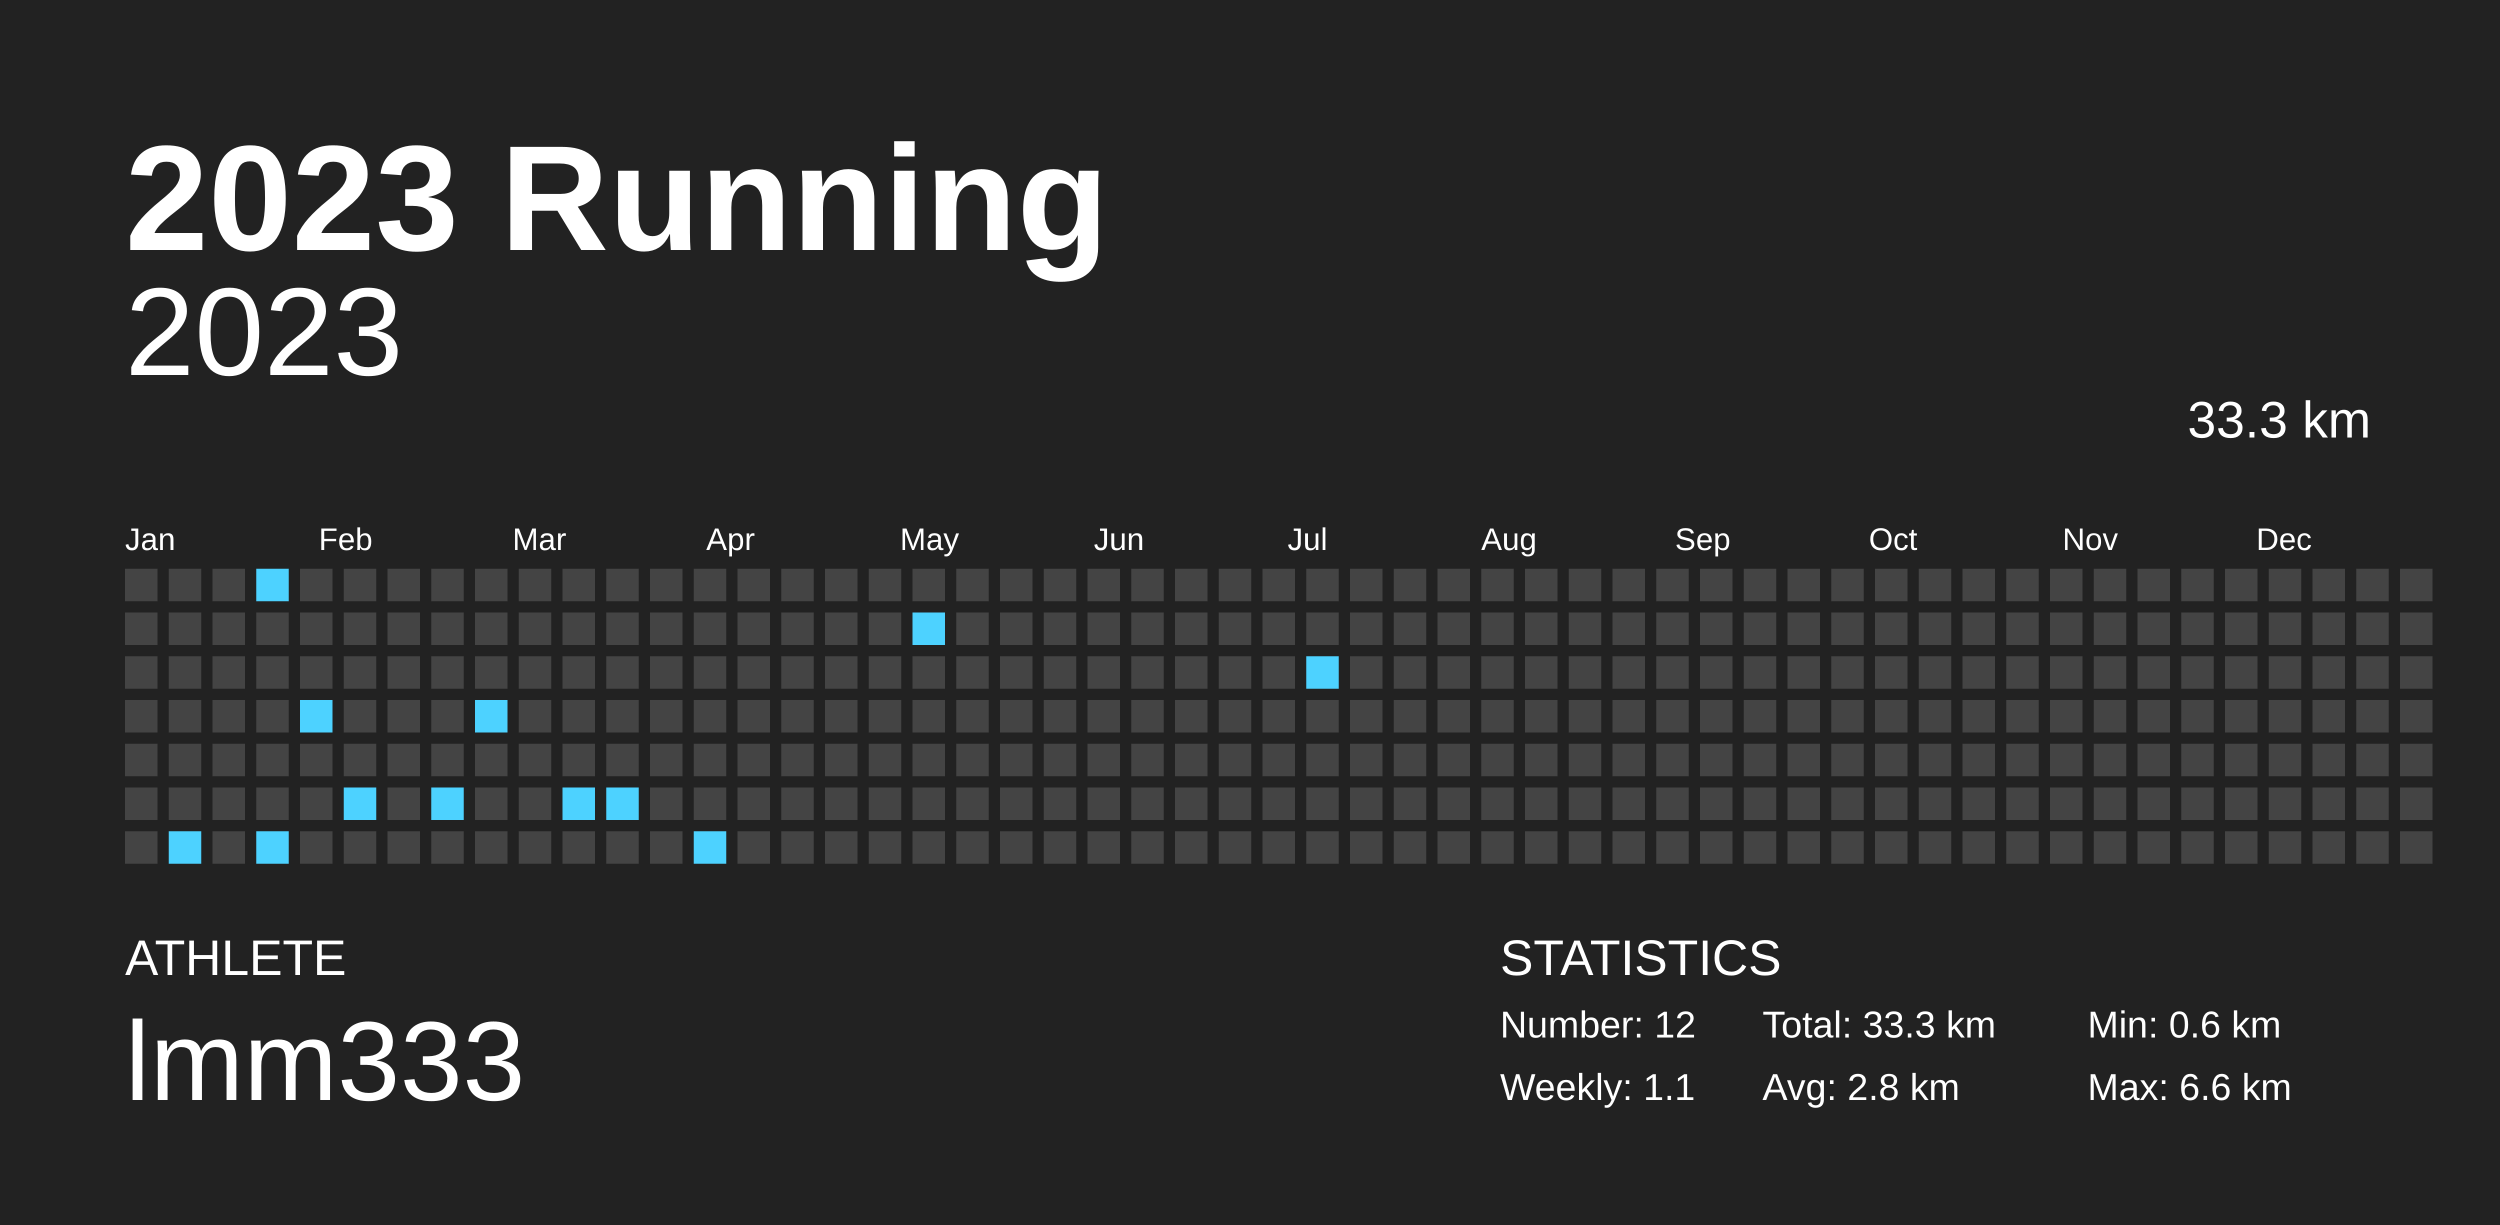
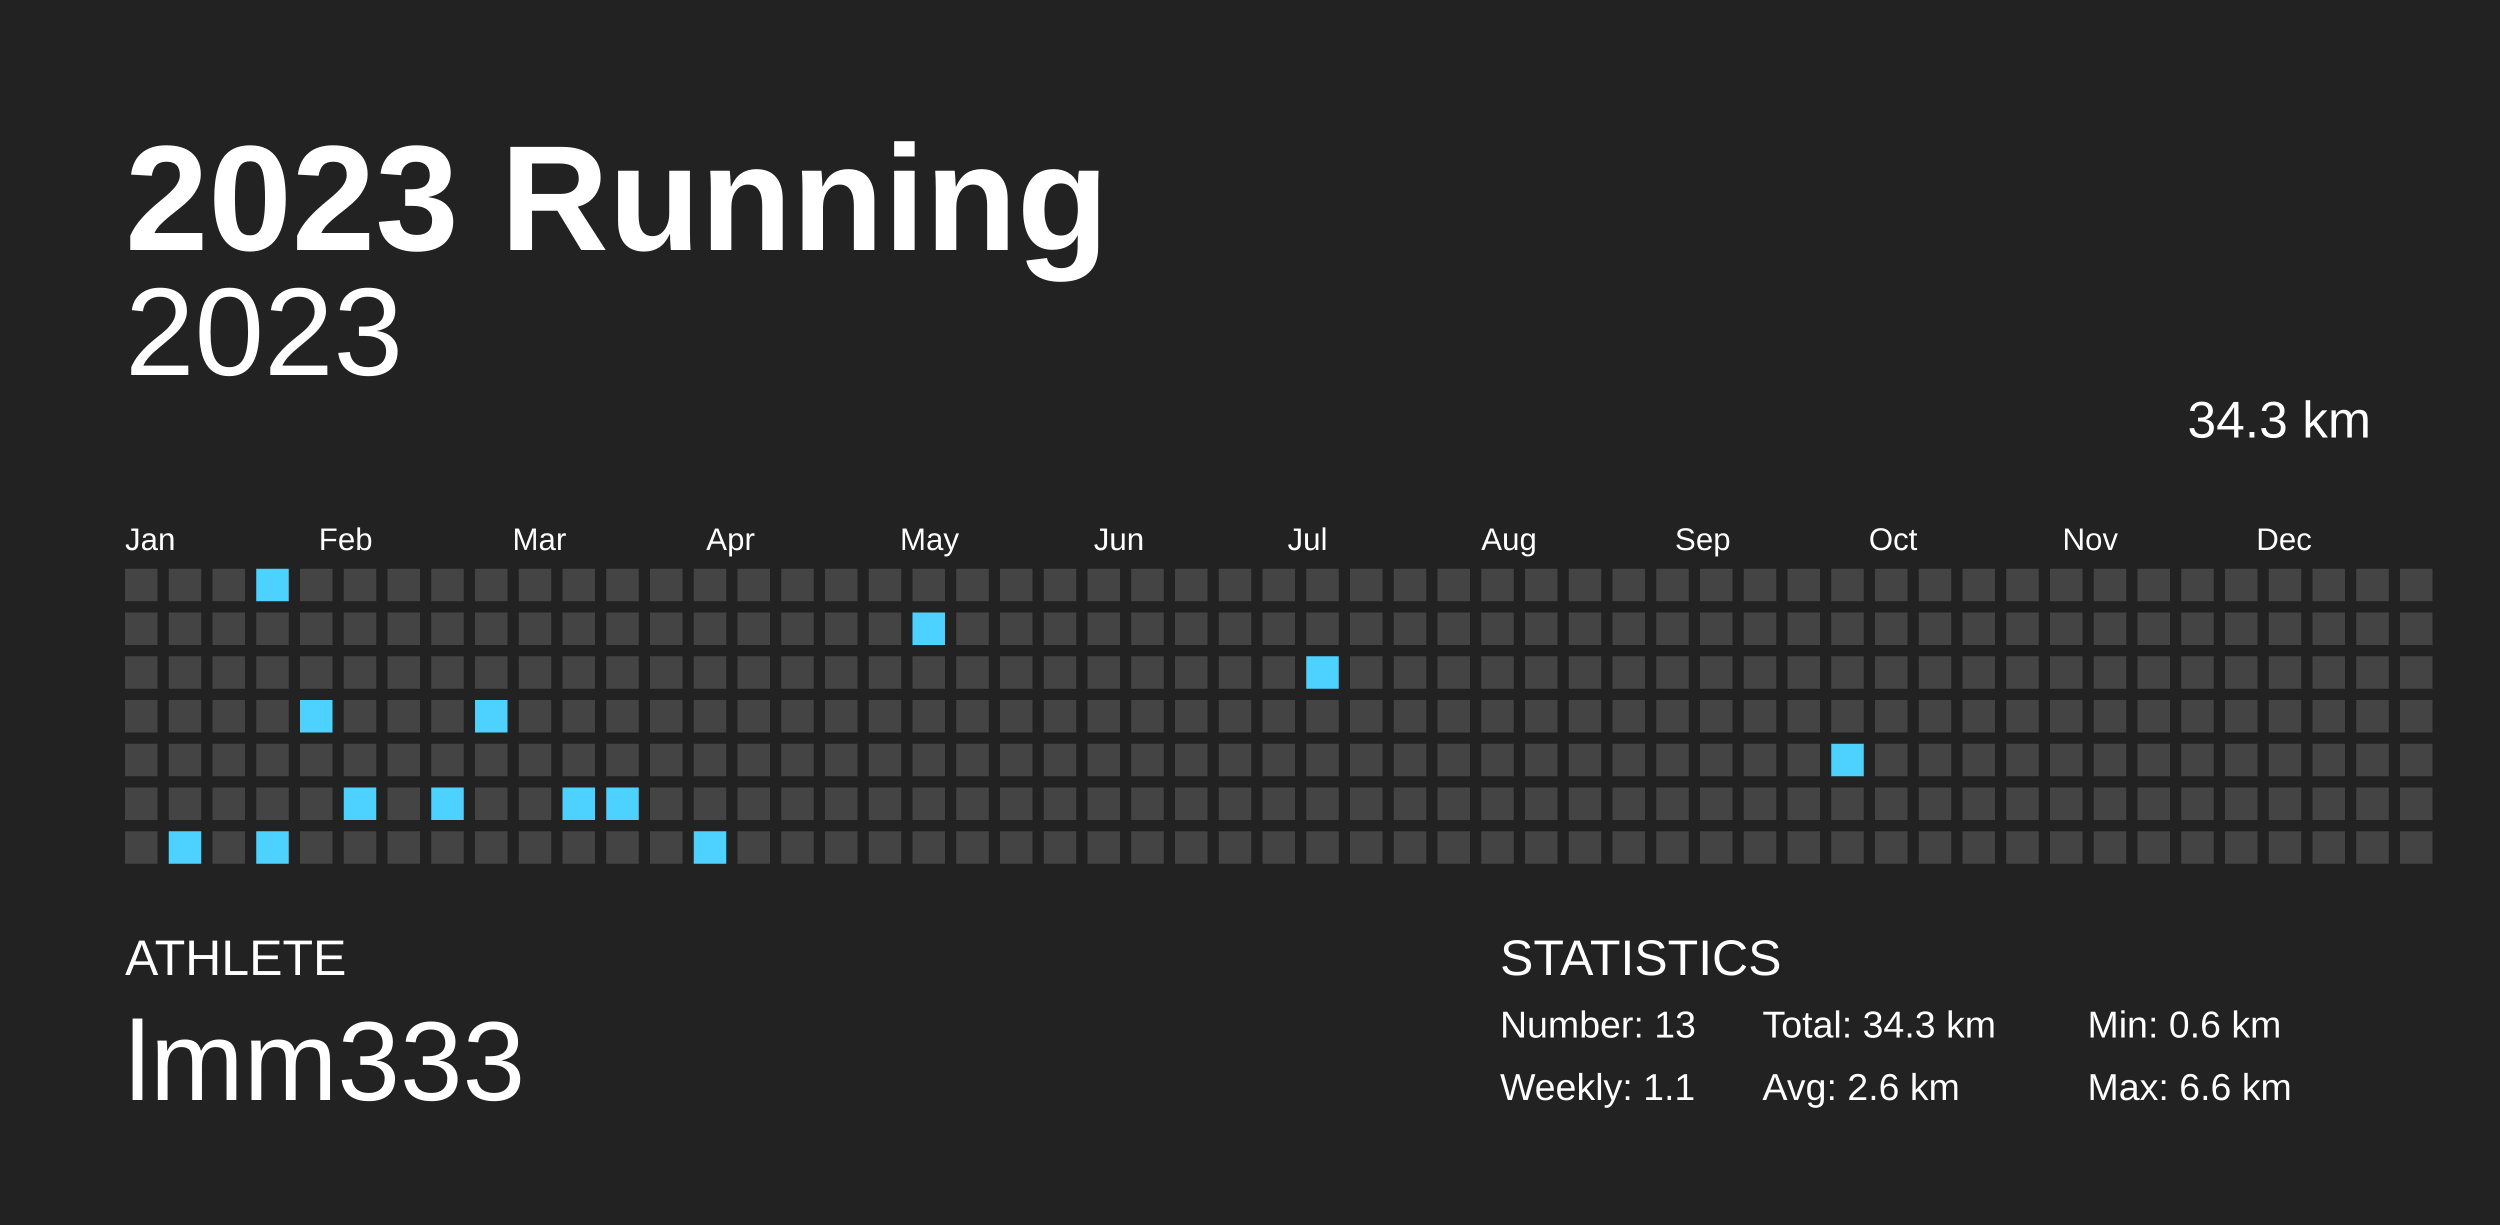
<svg xmlns="http://www.w3.org/2000/svg" baseProfile="full" height="98mm" version="1.1" viewBox="0,0,200,98" width="200mm">
  <defs />
  <rect fill="#222222" height="98" width="200" x="0" y="0" />
  <text fill="#FFFFFF" style="font-size:12px; font-family:Arial; font-weight:bold;" x="10" y="20">2023 Running</text>
  <text fill="#FFFFFF" style="font-size:4px; font-family:Arial" x="10" y="78">ATHLETE</text>
  <text fill="#FFFFFF" style="font-size:9px; font-family:Arial" x="10" y="88">lmm333</text>
  <text fill="#FFFFFF" style="font-size:4px; font-family:Arial" x="120" y="78">STATISTICS</text>
-   <text fill="#FFFFFF" style="font-size:3px; font-family:Arial" x="120" y="83">Number: 12</text>
+   <text fill="#FFFFFF" style="font-size:3px; font-family:Arial" x="120" y="83">Number: 13</text>
  <text fill="#FFFFFF" style="font-size:3px; font-family:Arial" x="120" y="88">Weekly: 1.1</text>
-   <text fill="#FFFFFF" style="font-size:3px; font-family:Arial" x="141" y="83">Total: 33.3 km</text>
-   <text fill="#FFFFFF" style="font-size:3px; font-family:Arial" x="141" y="88">Avg: 2.8 km</text>
+   <text fill="#FFFFFF" style="font-size:3px; font-family:Arial" x="141" y="83">Total: 34.3 km</text>
+   <text fill="#FFFFFF" style="font-size:3px; font-family:Arial" x="141" y="88">Avg: 2.6 km</text>
  <text fill="#FFFFFF" style="font-size:3px; font-family:Arial" x="167" y="83">Min: 0.6 km</text>
  <text fill="#FFFFFF" style="font-size:3px; font-family:Arial" x="167" y="88">Max: 6.6 km</text>
  <text alignment-baseline="hanging" fill="#FFFFFF" style="font-size:10.0px; font-family:Arial;" x="10" y="30">2023</text>
-   <text alignment-baseline="hanging" fill="#FFFFFF" style="font-size:4.125px; font-family:Arial;" x="175" y="35">33.3 km</text>
+   <text alignment-baseline="hanging" fill="#FFFFFF" style="font-size:4.125px; font-family:Arial;" x="175" y="35">34.3 km</text>
  <text fill="#FFFFFF" style="font-size:2.5px; font-family:Arial" x="10.0" y="44">Jan</text>
  <text fill="#FFFFFF" style="font-size:2.5px; font-family:Arial" x="25.5" y="44">Feb</text>
  <text fill="#FFFFFF" style="font-size:2.5px; font-family:Arial" x="41.0" y="44">Mar</text>
  <text fill="#FFFFFF" style="font-size:2.5px; font-family:Arial" x="56.5" y="44">Apr</text>
  <text fill="#FFFFFF" style="font-size:2.5px; font-family:Arial" x="72.0" y="44">May</text>
  <text fill="#FFFFFF" style="font-size:2.5px; font-family:Arial" x="87.5" y="44">Jun</text>
  <text fill="#FFFFFF" style="font-size:2.5px; font-family:Arial" x="103.0" y="44">Jul</text>
  <text fill="#FFFFFF" style="font-size:2.5px; font-family:Arial" x="118.5" y="44">Aug</text>
  <text fill="#FFFFFF" style="font-size:2.5px; font-family:Arial" x="134.0" y="44">Sep</text>
  <text fill="#FFFFFF" style="font-size:2.5px; font-family:Arial" x="149.5" y="44">Oct</text>
  <text fill="#FFFFFF" style="font-size:2.5px; font-family:Arial" x="165.0" y="44">Nov</text>
  <text fill="#FFFFFF" style="font-size:2.5px; font-family:Arial" x="180.5" y="44">Dec</text>
  <rect fill="#444444" height="2.6" width="2.6" x="10.0" y="45.5" />
  <rect fill="#444444" height="2.6" width="2.6" x="10.0" y="49.0" />
  <rect fill="#444444" height="2.6" width="2.6" x="10.0" y="52.5" />
  <rect fill="#444444" height="2.6" width="2.6" x="10.0" y="56.0" />
  <rect fill="#444444" height="2.6" width="2.6" x="10.0" y="59.5" />
  <rect fill="#444444" height="2.6" width="2.6" x="10.0" y="63.0" />
  <rect fill="#444444" height="2.6" width="2.6" x="10.0" y="66.5" />
  <rect fill="#444444" height="2.6" width="2.6" x="13.5" y="45.5" />
  <rect fill="#444444" height="2.6" width="2.6" x="13.5" y="49.0" />
  <rect fill="#444444" height="2.6" width="2.6" x="13.5" y="52.5" />
  <rect fill="#444444" height="2.6" width="2.6" x="13.5" y="56.0" />
  <rect fill="#444444" height="2.6" width="2.6" x="13.5" y="59.5" />
  <rect fill="#444444" height="2.6" width="2.6" x="13.5" y="63.0" />
  <rect fill="#4dd2ff" height="2.6" width="2.6" x="13.5" y="66.5" />
  <rect fill="#444444" height="2.6" width="2.6" x="17.0" y="45.5" />
  <rect fill="#444444" height="2.6" width="2.6" x="17.0" y="49.0" />
  <rect fill="#444444" height="2.6" width="2.6" x="17.0" y="52.5" />
  <rect fill="#444444" height="2.6" width="2.6" x="17.0" y="56.0" />
  <rect fill="#444444" height="2.6" width="2.6" x="17.0" y="59.5" />
  <rect fill="#444444" height="2.6" width="2.6" x="17.0" y="63.0" />
  <rect fill="#444444" height="2.6" width="2.6" x="17.0" y="66.5" />
  <rect fill="#4dd2ff" height="2.6" width="2.6" x="20.5" y="45.5" />
  <rect fill="#444444" height="2.6" width="2.6" x="20.5" y="49.0" />
  <rect fill="#444444" height="2.6" width="2.6" x="20.5" y="52.5" />
  <rect fill="#444444" height="2.6" width="2.6" x="20.5" y="56.0" />
  <rect fill="#444444" height="2.6" width="2.6" x="20.5" y="59.5" />
  <rect fill="#444444" height="2.6" width="2.6" x="20.5" y="63.0" />
  <rect fill="#4dd2ff" height="2.6" width="2.6" x="20.5" y="66.5" />
  <rect fill="#444444" height="2.6" width="2.6" x="24.0" y="45.5" />
  <rect fill="#444444" height="2.6" width="2.6" x="24.0" y="49.0" />
  <rect fill="#444444" height="2.6" width="2.6" x="24.0" y="52.5" />
  <rect fill="#4dd2ff" height="2.6" width="2.6" x="24.0" y="56.0" />
  <rect fill="#444444" height="2.6" width="2.6" x="24.0" y="59.5" />
  <rect fill="#444444" height="2.6" width="2.6" x="24.0" y="63.0" />
  <rect fill="#444444" height="2.6" width="2.6" x="24.0" y="66.5" />
  <rect fill="#444444" height="2.6" width="2.6" x="27.5" y="45.5" />
  <rect fill="#444444" height="2.6" width="2.6" x="27.5" y="49.0" />
  <rect fill="#444444" height="2.6" width="2.6" x="27.5" y="52.5" />
  <rect fill="#444444" height="2.6" width="2.6" x="27.5" y="56.0" />
  <rect fill="#444444" height="2.6" width="2.6" x="27.5" y="59.5" />
  <rect fill="#4dd2ff" height="2.6" width="2.6" x="27.5" y="63.0" />
  <rect fill="#444444" height="2.6" width="2.6" x="27.5" y="66.5" />
  <rect fill="#444444" height="2.6" width="2.6" x="31.0" y="45.5" />
  <rect fill="#444444" height="2.6" width="2.6" x="31.0" y="49.0" />
  <rect fill="#444444" height="2.6" width="2.6" x="31.0" y="52.5" />
  <rect fill="#444444" height="2.6" width="2.6" x="31.0" y="56.0" />
  <rect fill="#444444" height="2.6" width="2.6" x="31.0" y="59.5" />
  <rect fill="#444444" height="2.6" width="2.6" x="31.0" y="63.0" />
  <rect fill="#444444" height="2.6" width="2.6" x="31.0" y="66.5" />
  <rect fill="#444444" height="2.6" width="2.6" x="34.5" y="45.5" />
  <rect fill="#444444" height="2.6" width="2.6" x="34.5" y="49.0" />
  <rect fill="#444444" height="2.6" width="2.6" x="34.5" y="52.5" />
  <rect fill="#444444" height="2.6" width="2.6" x="34.5" y="56.0" />
  <rect fill="#444444" height="2.6" width="2.6" x="34.5" y="59.5" />
  <rect fill="#4dd2ff" height="2.6" width="2.6" x="34.5" y="63.0" />
  <rect fill="#444444" height="2.6" width="2.6" x="34.5" y="66.5" />
  <rect fill="#444444" height="2.6" width="2.6" x="38.0" y="45.5" />
  <rect fill="#444444" height="2.6" width="2.6" x="38.0" y="49.0" />
  <rect fill="#444444" height="2.6" width="2.6" x="38.0" y="52.5" />
  <rect fill="#4dd2ff" height="2.6" width="2.6" x="38.0" y="56.0" />
  <rect fill="#444444" height="2.6" width="2.6" x="38.0" y="59.5" />
  <rect fill="#444444" height="2.6" width="2.6" x="38.0" y="63.0" />
  <rect fill="#444444" height="2.6" width="2.6" x="38.0" y="66.5" />
  <rect fill="#444444" height="2.6" width="2.6" x="41.5" y="45.5" />
  <rect fill="#444444" height="2.6" width="2.6" x="41.5" y="49.0" />
  <rect fill="#444444" height="2.6" width="2.6" x="41.5" y="52.5" />
  <rect fill="#444444" height="2.6" width="2.6" x="41.5" y="56.0" />
  <rect fill="#444444" height="2.6" width="2.6" x="41.5" y="59.5" />
  <rect fill="#444444" height="2.6" width="2.6" x="41.5" y="63.0" />
  <rect fill="#444444" height="2.6" width="2.6" x="41.5" y="66.5" />
  <rect fill="#444444" height="2.6" width="2.6" x="45.0" y="45.5" />
  <rect fill="#444444" height="2.6" width="2.6" x="45.0" y="49.0" />
  <rect fill="#444444" height="2.6" width="2.6" x="45.0" y="52.5" />
  <rect fill="#444444" height="2.6" width="2.6" x="45.0" y="56.0" />
  <rect fill="#444444" height="2.6" width="2.6" x="45.0" y="59.5" />
  <rect fill="#4dd2ff" height="2.6" width="2.6" x="45.0" y="63.0" />
  <rect fill="#444444" height="2.6" width="2.6" x="45.0" y="66.5" />
  <rect fill="#444444" height="2.6" width="2.6" x="48.5" y="45.5" />
  <rect fill="#444444" height="2.6" width="2.6" x="48.5" y="49.0" />
  <rect fill="#444444" height="2.6" width="2.6" x="48.5" y="52.5" />
  <rect fill="#444444" height="2.6" width="2.6" x="48.5" y="56.0" />
  <rect fill="#444444" height="2.6" width="2.6" x="48.5" y="59.5" />
  <rect fill="#4dd2ff" height="2.6" width="2.6" x="48.5" y="63.0" />
  <rect fill="#444444" height="2.6" width="2.6" x="48.5" y="66.5" />
  <rect fill="#444444" height="2.6" width="2.6" x="52.0" y="45.5" />
  <rect fill="#444444" height="2.6" width="2.6" x="52.0" y="49.0" />
  <rect fill="#444444" height="2.6" width="2.6" x="52.0" y="52.5" />
  <rect fill="#444444" height="2.6" width="2.6" x="52.0" y="56.0" />
  <rect fill="#444444" height="2.6" width="2.6" x="52.0" y="59.5" />
  <rect fill="#444444" height="2.6" width="2.6" x="52.0" y="63.0" />
  <rect fill="#444444" height="2.6" width="2.6" x="52.0" y="66.5" />
  <rect fill="#444444" height="2.6" width="2.6" x="55.5" y="45.5" />
  <rect fill="#444444" height="2.6" width="2.6" x="55.5" y="49.0" />
  <rect fill="#444444" height="2.6" width="2.6" x="55.5" y="52.5" />
  <rect fill="#444444" height="2.6" width="2.6" x="55.5" y="56.0" />
  <rect fill="#444444" height="2.6" width="2.6" x="55.5" y="59.5" />
  <rect fill="#444444" height="2.6" width="2.6" x="55.5" y="63.0" />
  <rect fill="#4dd2ff" height="2.6" width="2.6" x="55.5" y="66.5" />
  <rect fill="#444444" height="2.6" width="2.6" x="59.0" y="45.5" />
  <rect fill="#444444" height="2.6" width="2.6" x="59.0" y="49.0" />
  <rect fill="#444444" height="2.6" width="2.6" x="59.0" y="52.5" />
  <rect fill="#444444" height="2.6" width="2.6" x="59.0" y="56.0" />
  <rect fill="#444444" height="2.6" width="2.6" x="59.0" y="59.5" />
  <rect fill="#444444" height="2.6" width="2.6" x="59.0" y="63.0" />
  <rect fill="#444444" height="2.6" width="2.6" x="59.0" y="66.5" />
  <rect fill="#444444" height="2.6" width="2.6" x="62.5" y="45.5" />
  <rect fill="#444444" height="2.6" width="2.6" x="62.5" y="49.0" />
  <rect fill="#444444" height="2.6" width="2.6" x="62.5" y="52.5" />
  <rect fill="#444444" height="2.6" width="2.6" x="62.5" y="56.0" />
  <rect fill="#444444" height="2.6" width="2.6" x="62.5" y="59.5" />
  <rect fill="#444444" height="2.6" width="2.6" x="62.5" y="63.0" />
  <rect fill="#444444" height="2.6" width="2.6" x="62.5" y="66.5" />
  <rect fill="#444444" height="2.6" width="2.6" x="66.0" y="45.5" />
  <rect fill="#444444" height="2.6" width="2.6" x="66.0" y="49.0" />
  <rect fill="#444444" height="2.6" width="2.6" x="66.0" y="52.5" />
  <rect fill="#444444" height="2.6" width="2.6" x="66.0" y="56.0" />
  <rect fill="#444444" height="2.6" width="2.6" x="66.0" y="59.5" />
  <rect fill="#444444" height="2.6" width="2.6" x="66.0" y="63.0" />
  <rect fill="#444444" height="2.6" width="2.6" x="66.0" y="66.5" />
  <rect fill="#444444" height="2.6" width="2.6" x="69.5" y="45.5" />
  <rect fill="#444444" height="2.6" width="2.6" x="69.5" y="49.0" />
  <rect fill="#444444" height="2.6" width="2.6" x="69.5" y="52.5" />
  <rect fill="#444444" height="2.6" width="2.6" x="69.5" y="56.0" />
  <rect fill="#444444" height="2.6" width="2.6" x="69.5" y="59.5" />
  <rect fill="#444444" height="2.6" width="2.6" x="69.5" y="63.0" />
  <rect fill="#444444" height="2.6" width="2.6" x="69.5" y="66.5" />
  <rect fill="#444444" height="2.6" width="2.6" x="73.0" y="45.5" />
  <rect fill="#4dd2ff" height="2.6" width="2.6" x="73.0" y="49.0" />
  <rect fill="#444444" height="2.6" width="2.6" x="73.0" y="52.5" />
  <rect fill="#444444" height="2.6" width="2.6" x="73.0" y="56.0" />
  <rect fill="#444444" height="2.6" width="2.6" x="73.0" y="59.5" />
  <rect fill="#444444" height="2.6" width="2.6" x="73.0" y="63.0" />
  <rect fill="#444444" height="2.6" width="2.6" x="73.0" y="66.5" />
  <rect fill="#444444" height="2.6" width="2.6" x="76.5" y="45.5" />
  <rect fill="#444444" height="2.6" width="2.6" x="76.5" y="49.0" />
  <rect fill="#444444" height="2.6" width="2.6" x="76.5" y="52.5" />
  <rect fill="#444444" height="2.6" width="2.6" x="76.5" y="56.0" />
  <rect fill="#444444" height="2.6" width="2.6" x="76.5" y="59.5" />
  <rect fill="#444444" height="2.6" width="2.6" x="76.5" y="63.0" />
  <rect fill="#444444" height="2.6" width="2.6" x="76.5" y="66.5" />
  <rect fill="#444444" height="2.6" width="2.6" x="80.0" y="45.5" />
  <rect fill="#444444" height="2.6" width="2.6" x="80.0" y="49.0" />
  <rect fill="#444444" height="2.6" width="2.6" x="80.0" y="52.5" />
  <rect fill="#444444" height="2.6" width="2.6" x="80.0" y="56.0" />
  <rect fill="#444444" height="2.6" width="2.6" x="80.0" y="59.5" />
  <rect fill="#444444" height="2.6" width="2.6" x="80.0" y="63.0" />
  <rect fill="#444444" height="2.6" width="2.6" x="80.0" y="66.5" />
  <rect fill="#444444" height="2.6" width="2.6" x="83.5" y="45.5" />
  <rect fill="#444444" height="2.6" width="2.6" x="83.5" y="49.0" />
  <rect fill="#444444" height="2.6" width="2.6" x="83.5" y="52.5" />
  <rect fill="#444444" height="2.6" width="2.6" x="83.5" y="56.0" />
  <rect fill="#444444" height="2.6" width="2.6" x="83.5" y="59.5" />
  <rect fill="#444444" height="2.6" width="2.6" x="83.5" y="63.0" />
  <rect fill="#444444" height="2.6" width="2.6" x="83.5" y="66.5" />
  <rect fill="#444444" height="2.6" width="2.6" x="87.0" y="45.5" />
  <rect fill="#444444" height="2.6" width="2.6" x="87.0" y="49.0" />
  <rect fill="#444444" height="2.6" width="2.6" x="87.0" y="52.5" />
  <rect fill="#444444" height="2.6" width="2.6" x="87.0" y="56.0" />
  <rect fill="#444444" height="2.6" width="2.6" x="87.0" y="59.5" />
  <rect fill="#444444" height="2.6" width="2.6" x="87.0" y="63.0" />
  <rect fill="#444444" height="2.6" width="2.6" x="87.0" y="66.5" />
  <rect fill="#444444" height="2.6" width="2.6" x="90.5" y="45.5" />
  <rect fill="#444444" height="2.6" width="2.6" x="90.5" y="49.0" />
  <rect fill="#444444" height="2.6" width="2.6" x="90.5" y="52.5" />
  <rect fill="#444444" height="2.6" width="2.6" x="90.5" y="56.0" />
  <rect fill="#444444" height="2.6" width="2.6" x="90.5" y="59.5" />
  <rect fill="#444444" height="2.6" width="2.6" x="90.5" y="63.0" />
  <rect fill="#444444" height="2.6" width="2.6" x="90.5" y="66.5" />
  <rect fill="#444444" height="2.6" width="2.6" x="94.0" y="45.5" />
  <rect fill="#444444" height="2.6" width="2.6" x="94.0" y="49.0" />
  <rect fill="#444444" height="2.6" width="2.6" x="94.0" y="52.5" />
  <rect fill="#444444" height="2.6" width="2.6" x="94.0" y="56.0" />
  <rect fill="#444444" height="2.6" width="2.6" x="94.0" y="59.5" />
  <rect fill="#444444" height="2.6" width="2.6" x="94.0" y="63.0" />
  <rect fill="#444444" height="2.6" width="2.6" x="94.0" y="66.5" />
  <rect fill="#444444" height="2.6" width="2.6" x="97.5" y="45.5" />
  <rect fill="#444444" height="2.6" width="2.6" x="97.5" y="49.0" />
  <rect fill="#444444" height="2.6" width="2.6" x="97.5" y="52.5" />
  <rect fill="#444444" height="2.6" width="2.6" x="97.5" y="56.0" />
  <rect fill="#444444" height="2.6" width="2.6" x="97.5" y="59.5" />
  <rect fill="#444444" height="2.6" width="2.6" x="97.5" y="63.0" />
  <rect fill="#444444" height="2.6" width="2.6" x="97.5" y="66.5" />
  <rect fill="#444444" height="2.6" width="2.6" x="101.0" y="45.5" />
  <rect fill="#444444" height="2.6" width="2.6" x="101.0" y="49.0" />
  <rect fill="#444444" height="2.6" width="2.6" x="101.0" y="52.5" />
  <rect fill="#444444" height="2.6" width="2.6" x="101.0" y="56.0" />
  <rect fill="#444444" height="2.6" width="2.6" x="101.0" y="59.5" />
  <rect fill="#444444" height="2.6" width="2.6" x="101.0" y="63.0" />
  <rect fill="#444444" height="2.6" width="2.6" x="101.0" y="66.5" />
  <rect fill="#444444" height="2.6" width="2.6" x="104.5" y="45.5" />
  <rect fill="#444444" height="2.6" width="2.6" x="104.5" y="49.0" />
  <rect fill="#4dd2ff" height="2.6" width="2.6" x="104.5" y="52.5" />
  <rect fill="#444444" height="2.6" width="2.6" x="104.5" y="56.0" />
  <rect fill="#444444" height="2.6" width="2.6" x="104.5" y="59.5" />
  <rect fill="#444444" height="2.6" width="2.6" x="104.5" y="63.0" />
  <rect fill="#444444" height="2.6" width="2.6" x="104.5" y="66.5" />
  <rect fill="#444444" height="2.6" width="2.6" x="108.0" y="45.5" />
  <rect fill="#444444" height="2.6" width="2.6" x="108.0" y="49.0" />
  <rect fill="#444444" height="2.6" width="2.6" x="108.0" y="52.5" />
  <rect fill="#444444" height="2.6" width="2.6" x="108.0" y="56.0" />
  <rect fill="#444444" height="2.6" width="2.6" x="108.0" y="59.5" />
  <rect fill="#444444" height="2.6" width="2.6" x="108.0" y="63.0" />
  <rect fill="#444444" height="2.6" width="2.6" x="108.0" y="66.5" />
  <rect fill="#444444" height="2.6" width="2.6" x="111.5" y="45.5" />
  <rect fill="#444444" height="2.6" width="2.6" x="111.5" y="49.0" />
  <rect fill="#444444" height="2.6" width="2.6" x="111.5" y="52.5" />
  <rect fill="#444444" height="2.6" width="2.6" x="111.5" y="56.0" />
  <rect fill="#444444" height="2.6" width="2.6" x="111.5" y="59.5" />
  <rect fill="#444444" height="2.6" width="2.6" x="111.5" y="63.0" />
  <rect fill="#444444" height="2.6" width="2.6" x="111.5" y="66.5" />
  <rect fill="#444444" height="2.6" width="2.6" x="115.0" y="45.5" />
  <rect fill="#444444" height="2.6" width="2.6" x="115.0" y="49.0" />
  <rect fill="#444444" height="2.6" width="2.6" x="115.0" y="52.5" />
  <rect fill="#444444" height="2.6" width="2.6" x="115.0" y="56.0" />
  <rect fill="#444444" height="2.6" width="2.6" x="115.0" y="59.5" />
  <rect fill="#444444" height="2.6" width="2.6" x="115.0" y="63.0" />
  <rect fill="#444444" height="2.6" width="2.6" x="115.0" y="66.5" />
  <rect fill="#444444" height="2.6" width="2.6" x="118.5" y="45.5" />
  <rect fill="#444444" height="2.6" width="2.6" x="118.5" y="49.0" />
  <rect fill="#444444" height="2.6" width="2.6" x="118.5" y="52.5" />
  <rect fill="#444444" height="2.6" width="2.6" x="118.5" y="56.0" />
  <rect fill="#444444" height="2.6" width="2.6" x="118.5" y="59.5" />
  <rect fill="#444444" height="2.6" width="2.6" x="118.5" y="63.0" />
  <rect fill="#444444" height="2.6" width="2.6" x="118.5" y="66.5" />
  <rect fill="#444444" height="2.6" width="2.6" x="122.0" y="45.5" />
  <rect fill="#444444" height="2.6" width="2.6" x="122.0" y="49.0" />
  <rect fill="#444444" height="2.6" width="2.6" x="122.0" y="52.5" />
  <rect fill="#444444" height="2.6" width="2.6" x="122.0" y="56.0" />
  <rect fill="#444444" height="2.6" width="2.6" x="122.0" y="59.5" />
  <rect fill="#444444" height="2.6" width="2.6" x="122.0" y="63.0" />
  <rect fill="#444444" height="2.6" width="2.6" x="122.0" y="66.5" />
  <rect fill="#444444" height="2.6" width="2.6" x="125.5" y="45.5" />
  <rect fill="#444444" height="2.6" width="2.6" x="125.5" y="49.0" />
  <rect fill="#444444" height="2.6" width="2.6" x="125.5" y="52.5" />
  <rect fill="#444444" height="2.6" width="2.6" x="125.5" y="56.0" />
  <rect fill="#444444" height="2.6" width="2.6" x="125.5" y="59.5" />
  <rect fill="#444444" height="2.6" width="2.6" x="125.5" y="63.0" />
  <rect fill="#444444" height="2.6" width="2.6" x="125.5" y="66.5" />
  <rect fill="#444444" height="2.6" width="2.6" x="129.0" y="45.5" />
  <rect fill="#444444" height="2.6" width="2.6" x="129.0" y="49.0" />
  <rect fill="#444444" height="2.6" width="2.6" x="129.0" y="52.5" />
  <rect fill="#444444" height="2.6" width="2.6" x="129.0" y="56.0" />
  <rect fill="#444444" height="2.6" width="2.6" x="129.0" y="59.5" />
  <rect fill="#444444" height="2.6" width="2.6" x="129.0" y="63.0" />
  <rect fill="#444444" height="2.6" width="2.6" x="129.0" y="66.5" />
  <rect fill="#444444" height="2.6" width="2.6" x="132.5" y="45.5" />
  <rect fill="#444444" height="2.6" width="2.6" x="132.5" y="49.0" />
  <rect fill="#444444" height="2.6" width="2.6" x="132.5" y="52.5" />
  <rect fill="#444444" height="2.6" width="2.6" x="132.5" y="56.0" />
  <rect fill="#444444" height="2.6" width="2.6" x="132.5" y="59.5" />
  <rect fill="#444444" height="2.6" width="2.6" x="132.5" y="63.0" />
  <rect fill="#444444" height="2.6" width="2.6" x="132.5" y="66.5" />
  <rect fill="#444444" height="2.6" width="2.6" x="136.0" y="45.5" />
  <rect fill="#444444" height="2.6" width="2.6" x="136.0" y="49.0" />
  <rect fill="#444444" height="2.6" width="2.6" x="136.0" y="52.5" />
  <rect fill="#444444" height="2.6" width="2.6" x="136.0" y="56.0" />
  <rect fill="#444444" height="2.6" width="2.6" x="136.0" y="59.5" />
  <rect fill="#444444" height="2.6" width="2.6" x="136.0" y="63.0" />
  <rect fill="#444444" height="2.6" width="2.6" x="136.0" y="66.5" />
  <rect fill="#444444" height="2.6" width="2.6" x="139.5" y="45.5" />
  <rect fill="#444444" height="2.6" width="2.6" x="139.5" y="49.0" />
  <rect fill="#444444" height="2.6" width="2.6" x="139.5" y="52.5" />
  <rect fill="#444444" height="2.6" width="2.6" x="139.5" y="56.0" />
  <rect fill="#444444" height="2.6" width="2.6" x="139.5" y="59.5" />
  <rect fill="#444444" height="2.6" width="2.6" x="139.5" y="63.0" />
  <rect fill="#444444" height="2.6" width="2.6" x="139.5" y="66.5" />
  <rect fill="#444444" height="2.6" width="2.6" x="143.0" y="45.5" />
  <rect fill="#444444" height="2.6" width="2.6" x="143.0" y="49.0" />
  <rect fill="#444444" height="2.6" width="2.6" x="143.0" y="52.5" />
  <rect fill="#444444" height="2.6" width="2.6" x="143.0" y="56.0" />
  <rect fill="#444444" height="2.6" width="2.6" x="143.0" y="59.5" />
  <rect fill="#444444" height="2.6" width="2.6" x="143.0" y="63.0" />
  <rect fill="#444444" height="2.6" width="2.6" x="143.0" y="66.5" />
  <rect fill="#444444" height="2.6" width="2.6" x="146.5" y="45.5" />
  <rect fill="#444444" height="2.6" width="2.6" x="146.5" y="49.0" />
  <rect fill="#444444" height="2.6" width="2.6" x="146.5" y="52.5" />
  <rect fill="#444444" height="2.6" width="2.6" x="146.5" y="56.0" />
-   <rect fill="#444444" height="2.6" width="2.6" x="146.5" y="59.5" />
+   <rect fill="#4dd2ff" height="2.6" width="2.6" x="146.5" y="59.5" />
  <rect fill="#444444" height="2.6" width="2.6" x="146.5" y="63.0" />
  <rect fill="#444444" height="2.6" width="2.6" x="146.5" y="66.5" />
  <rect fill="#444444" height="2.6" width="2.6" x="150.0" y="45.5" />
  <rect fill="#444444" height="2.6" width="2.6" x="150.0" y="49.0" />
  <rect fill="#444444" height="2.6" width="2.6" x="150.0" y="52.5" />
  <rect fill="#444444" height="2.6" width="2.6" x="150.0" y="56.0" />
  <rect fill="#444444" height="2.6" width="2.6" x="150.0" y="59.5" />
  <rect fill="#444444" height="2.6" width="2.6" x="150.0" y="63.0" />
  <rect fill="#444444" height="2.6" width="2.6" x="150.0" y="66.5" />
  <rect fill="#444444" height="2.6" width="2.6" x="153.5" y="45.5" />
  <rect fill="#444444" height="2.6" width="2.6" x="153.5" y="49.0" />
  <rect fill="#444444" height="2.6" width="2.6" x="153.5" y="52.5" />
  <rect fill="#444444" height="2.6" width="2.6" x="153.5" y="56.0" />
  <rect fill="#444444" height="2.6" width="2.6" x="153.5" y="59.5" />
  <rect fill="#444444" height="2.6" width="2.6" x="153.5" y="63.0" />
  <rect fill="#444444" height="2.6" width="2.6" x="153.5" y="66.5" />
  <rect fill="#444444" height="2.6" width="2.6" x="157.0" y="45.5" />
  <rect fill="#444444" height="2.6" width="2.6" x="157.0" y="49.0" />
  <rect fill="#444444" height="2.6" width="2.6" x="157.0" y="52.5" />
  <rect fill="#444444" height="2.6" width="2.6" x="157.0" y="56.0" />
  <rect fill="#444444" height="2.6" width="2.6" x="157.0" y="59.5" />
  <rect fill="#444444" height="2.6" width="2.6" x="157.0" y="63.0" />
  <rect fill="#444444" height="2.6" width="2.6" x="157.0" y="66.5" />
  <rect fill="#444444" height="2.6" width="2.6" x="160.5" y="45.5" />
  <rect fill="#444444" height="2.6" width="2.6" x="160.5" y="49.0" />
  <rect fill="#444444" height="2.6" width="2.6" x="160.5" y="52.5" />
  <rect fill="#444444" height="2.6" width="2.6" x="160.5" y="56.0" />
  <rect fill="#444444" height="2.6" width="2.6" x="160.5" y="59.5" />
  <rect fill="#444444" height="2.6" width="2.6" x="160.5" y="63.0" />
  <rect fill="#444444" height="2.6" width="2.6" x="160.5" y="66.5" />
  <rect fill="#444444" height="2.6" width="2.6" x="164.0" y="45.5" />
  <rect fill="#444444" height="2.6" width="2.6" x="164.0" y="49.0" />
  <rect fill="#444444" height="2.6" width="2.6" x="164.0" y="52.5" />
  <rect fill="#444444" height="2.6" width="2.6" x="164.0" y="56.0" />
  <rect fill="#444444" height="2.6" width="2.6" x="164.0" y="59.5" />
  <rect fill="#444444" height="2.6" width="2.6" x="164.0" y="63.0" />
  <rect fill="#444444" height="2.6" width="2.6" x="164.0" y="66.5" />
  <rect fill="#444444" height="2.6" width="2.6" x="167.5" y="45.5" />
  <rect fill="#444444" height="2.6" width="2.6" x="167.5" y="49.0" />
  <rect fill="#444444" height="2.6" width="2.6" x="167.5" y="52.5" />
  <rect fill="#444444" height="2.6" width="2.6" x="167.5" y="56.0" />
  <rect fill="#444444" height="2.6" width="2.6" x="167.5" y="59.5" />
  <rect fill="#444444" height="2.6" width="2.6" x="167.5" y="63.0" />
  <rect fill="#444444" height="2.6" width="2.6" x="167.5" y="66.5" />
  <rect fill="#444444" height="2.6" width="2.6" x="171.0" y="45.5" />
  <rect fill="#444444" height="2.6" width="2.6" x="171.0" y="49.0" />
  <rect fill="#444444" height="2.6" width="2.6" x="171.0" y="52.5" />
  <rect fill="#444444" height="2.6" width="2.6" x="171.0" y="56.0" />
  <rect fill="#444444" height="2.6" width="2.6" x="171.0" y="59.5" />
  <rect fill="#444444" height="2.6" width="2.6" x="171.0" y="63.0" />
  <rect fill="#444444" height="2.6" width="2.6" x="171.0" y="66.5" />
  <rect fill="#444444" height="2.6" width="2.6" x="174.5" y="45.5" />
  <rect fill="#444444" height="2.6" width="2.6" x="174.5" y="49.0" />
  <rect fill="#444444" height="2.6" width="2.6" x="174.5" y="52.5" />
  <rect fill="#444444" height="2.6" width="2.6" x="174.5" y="56.0" />
  <rect fill="#444444" height="2.6" width="2.6" x="174.5" y="59.5" />
  <rect fill="#444444" height="2.6" width="2.6" x="174.5" y="63.0" />
  <rect fill="#444444" height="2.6" width="2.6" x="174.5" y="66.5" />
  <rect fill="#444444" height="2.6" width="2.6" x="178.0" y="45.5" />
  <rect fill="#444444" height="2.6" width="2.6" x="178.0" y="49.0" />
  <rect fill="#444444" height="2.6" width="2.6" x="178.0" y="52.5" />
  <rect fill="#444444" height="2.6" width="2.6" x="178.0" y="56.0" />
  <rect fill="#444444" height="2.6" width="2.6" x="178.0" y="59.5" />
  <rect fill="#444444" height="2.6" width="2.6" x="178.0" y="63.0" />
  <rect fill="#444444" height="2.6" width="2.6" x="178.0" y="66.5" />
  <rect fill="#444444" height="2.6" width="2.6" x="181.5" y="45.5" />
  <rect fill="#444444" height="2.6" width="2.6" x="181.5" y="49.0" />
  <rect fill="#444444" height="2.6" width="2.6" x="181.5" y="52.5" />
  <rect fill="#444444" height="2.6" width="2.6" x="181.5" y="56.0" />
  <rect fill="#444444" height="2.6" width="2.6" x="181.5" y="59.5" />
  <rect fill="#444444" height="2.6" width="2.6" x="181.5" y="63.0" />
  <rect fill="#444444" height="2.6" width="2.6" x="181.5" y="66.5" />
  <rect fill="#444444" height="2.6" width="2.6" x="185.0" y="45.5" />
  <rect fill="#444444" height="2.6" width="2.6" x="185.0" y="49.0" />
  <rect fill="#444444" height="2.6" width="2.6" x="185.0" y="52.5" />
  <rect fill="#444444" height="2.6" width="2.6" x="185.0" y="56.0" />
  <rect fill="#444444" height="2.6" width="2.6" x="185.0" y="59.5" />
  <rect fill="#444444" height="2.6" width="2.6" x="185.0" y="63.0" />
  <rect fill="#444444" height="2.6" width="2.6" x="185.0" y="66.5" />
  <rect fill="#444444" height="2.6" width="2.6" x="188.5" y="45.5" />
  <rect fill="#444444" height="2.6" width="2.6" x="188.5" y="49.0" />
  <rect fill="#444444" height="2.6" width="2.6" x="188.5" y="52.5" />
  <rect fill="#444444" height="2.6" width="2.6" x="188.5" y="56.0" />
  <rect fill="#444444" height="2.6" width="2.6" x="188.5" y="59.5" />
  <rect fill="#444444" height="2.6" width="2.6" x="188.5" y="63.0" />
  <rect fill="#444444" height="2.6" width="2.6" x="188.5" y="66.5" />
  <rect fill="#444444" height="2.6" width="2.6" x="192.0" y="45.5" />
  <rect fill="#444444" height="2.6" width="2.6" x="192.0" y="49.0" />
  <rect fill="#444444" height="2.6" width="2.6" x="192.0" y="52.5" />
  <rect fill="#444444" height="2.6" width="2.6" x="192.0" y="56.0" />
  <rect fill="#444444" height="2.6" width="2.6" x="192.0" y="59.5" />
  <rect fill="#444444" height="2.6" width="2.6" x="192.0" y="63.0" />
  <rect fill="#444444" height="2.6" width="2.6" x="192.0" y="66.5" />
</svg>
